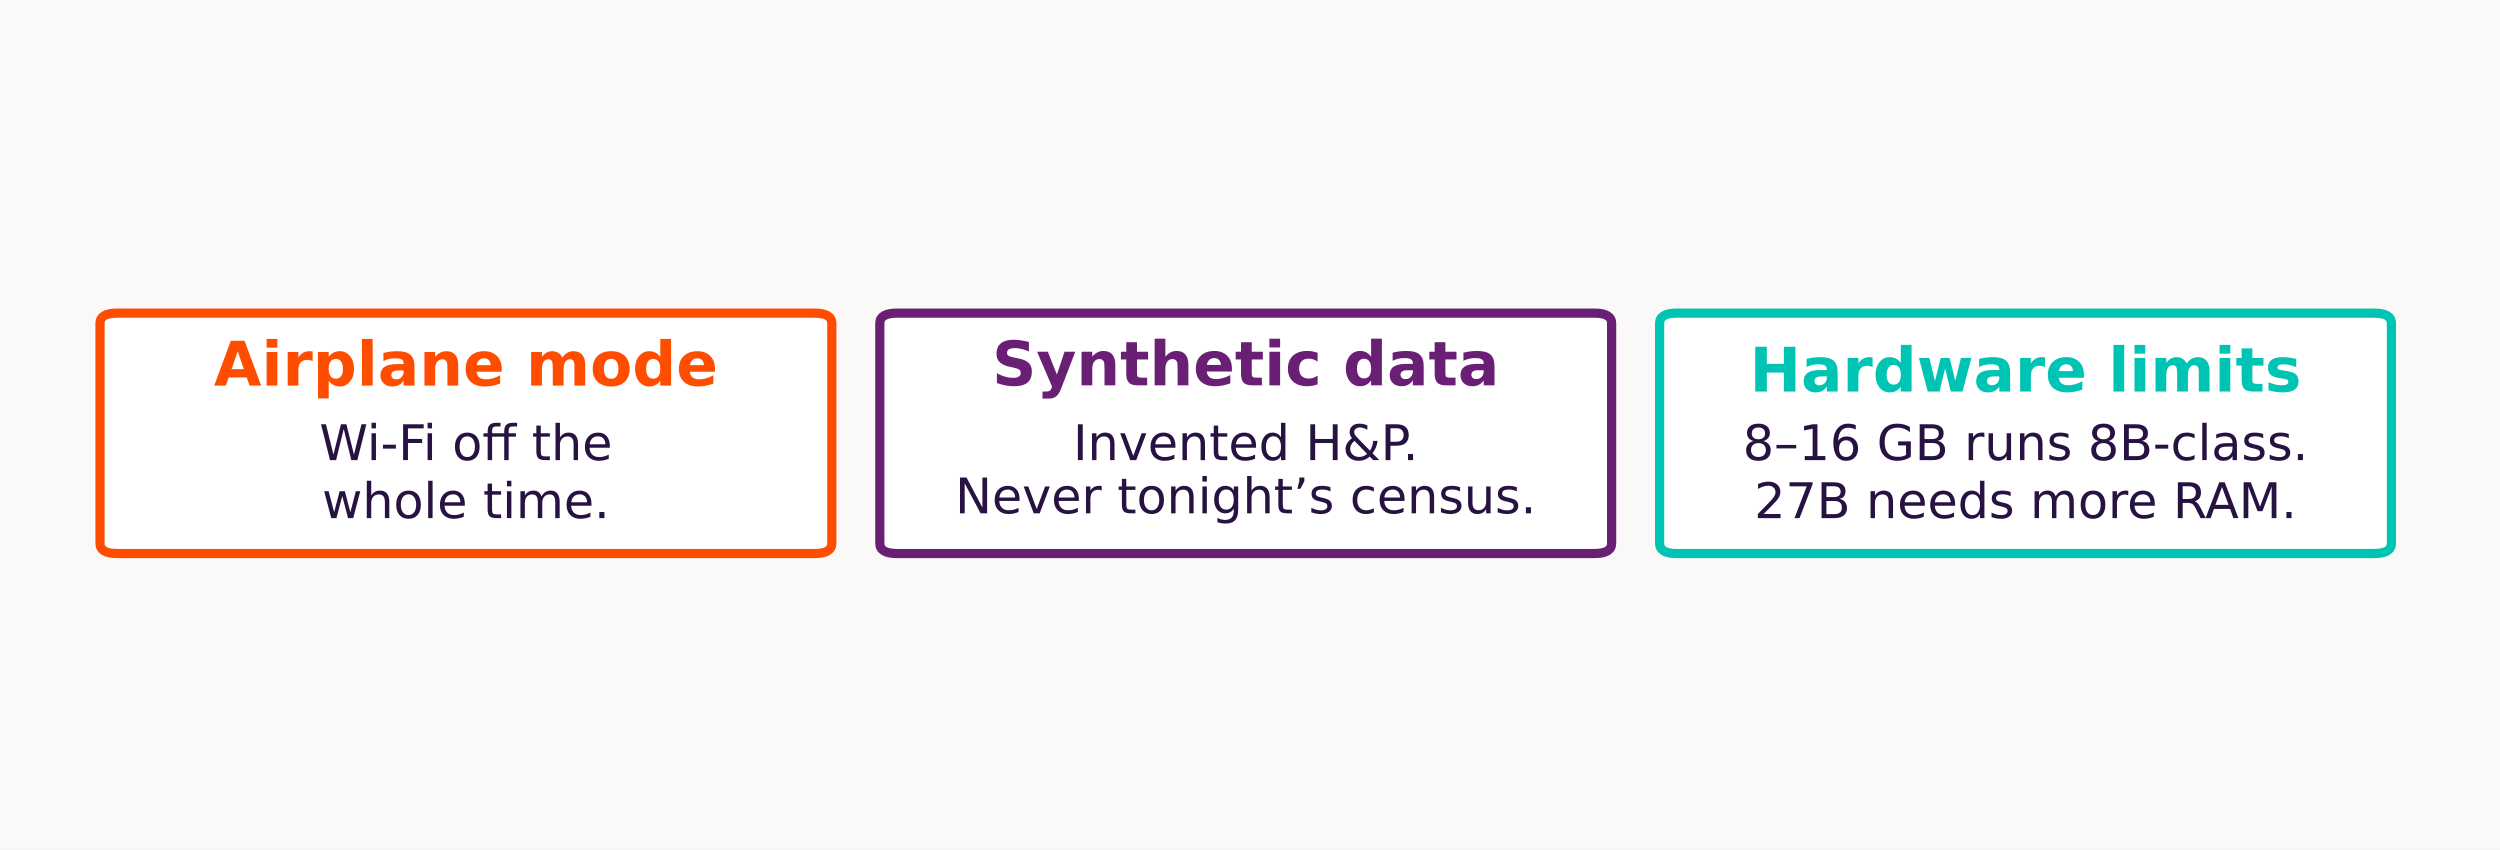
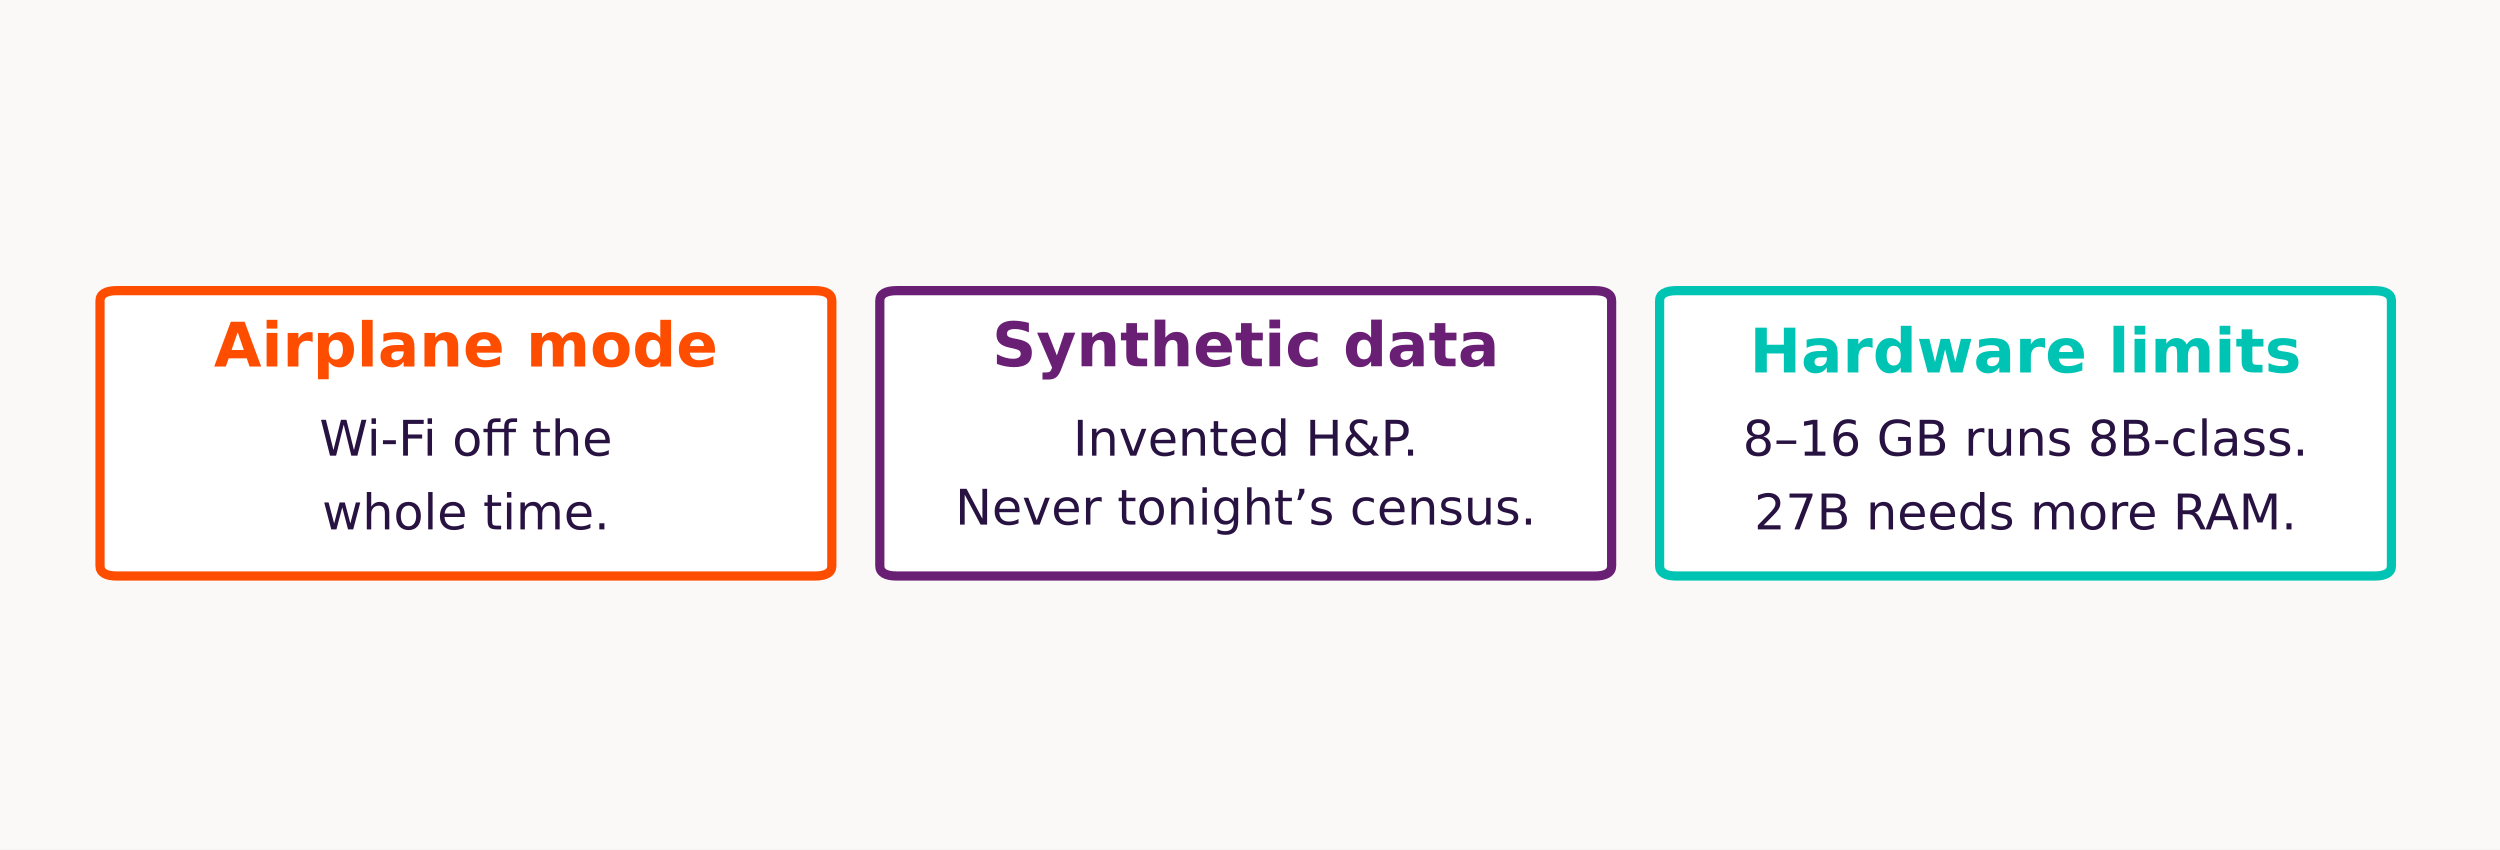
<svg xmlns="http://www.w3.org/2000/svg" xmlns:xlink="http://www.w3.org/1999/xlink" width="813.96pt" height="276.624pt" viewBox="0 0 813.96 276.624" version="1.1">
  <defs>
    <style type="text/css">*{stroke-linejoin: round; stroke-linecap: butt}</style>
  </defs>
  <g id="figure_1">
    <g id="patch_1">
      <path d="M 0 276.624  L 813.96 276.624  L 813.96 0  L 0 0  z " style="fill: #faf9f7" />
    </g>
    <g id="axes_1">
      <g id="patch_2">
-         <path d="M 38.142 180.216  L 265.248 180.216  Q 270.828 180.216 270.828 176.889  L 270.828 105.279  Q 270.828 101.952 265.248 101.952  L 38.142 101.952  Q 32.562 101.952 32.562 105.279  L 32.562 176.889  Q 32.562 180.216 38.142 180.216  z " clip-path="url(#pdde64c5abd)" style="fill: #ffffff; stroke: #ff4d00; stroke-width: 3; stroke-linejoin: miter" />
+         <path d="M 38.142 187.543  L 265.248 187.543  Q 270.828 187.543 270.828 184.216  L 270.828 97.952  Q 270.828 94.625 265.248 94.625  L 38.142 94.625  Q 32.562 94.625 32.562 97.952  L 32.562 184.216  Q 32.562 187.543 38.142 187.543  z " clip-path="url(#pe68e0b9856)" style="fill: #ffffff; stroke: #ff4d00; stroke-width: 3; stroke-linejoin: miter" />
      </g>
      <g id="patch_3">
-         <path d="M 292.032 180.216  L 519.138 180.216  Q 524.718 180.216 524.718 176.889  L 524.718 105.279  Q 524.718 101.952 519.138 101.952  L 292.032 101.952  Q 286.452 101.952 286.452 105.279  L 286.452 176.889  Q 286.452 180.216 292.032 180.216  z " clip-path="url(#pdde64c5abd)" style="fill: #ffffff; stroke: #691f74; stroke-width: 3; stroke-linejoin: miter" />
+         <path d="M 292.032 187.543  L 519.138 187.543  Q 524.718 187.543 524.718 184.216  L 524.718 97.952  Q 524.718 94.625 519.138 94.625  L 292.032 94.625  Q 286.452 94.625 286.452 97.952  L 286.452 184.216  Q 286.452 187.543 292.032 187.543  z " clip-path="url(#pe68e0b9856)" style="fill: #ffffff; stroke: #691f74; stroke-width: 3; stroke-linejoin: miter" />
      </g>
      <g id="patch_4">
-         <path d="M 545.922 180.216  L 773.028 180.216  Q 778.608 180.216 778.608 176.889  L 778.608 105.279  Q 778.608 101.952 773.028 101.952  L 545.922 101.952  Q 540.342 101.952 540.342 105.279  L 540.342 176.889  Q 540.342 180.216 545.922 180.216  z " clip-path="url(#pdde64c5abd)" style="fill: #ffffff; stroke: #00c4b3; stroke-width: 3; stroke-linejoin: miter" />
+         <path d="M 545.922 187.543  L 773.028 187.543  Q 778.608 187.543 778.608 184.216  L 778.608 97.952  Q 778.608 94.625 773.028 94.625  L 545.922 94.625  Q 540.342 94.625 540.342 97.952  L 540.342 184.216  Q 540.342 187.543 545.922 187.543  z " clip-path="url(#pe68e0b9856)" style="fill: #ffffff; stroke: #00c4b3; stroke-width: 3; stroke-linejoin: miter" />
      </g>
      <g id="text_1">
-         <g style="fill: #ff4d00" transform="translate(69.64812 125.5444) scale(0.2 -0.2)">
+         <g style="fill: #ff4d00" transform="translate(69.64812 119.3263) scale(0.2 -0.2)">
          <defs>
            <path id="DejaVuSans-Bold-24" d="M 3419 850  L 1538 850  L 1241 0  L 31 0  L 1759 4666  L 3194 4666  L 4922 0  L 3713 0  L 3419 850  z M 1838 1716  L 3116 1716  L 2478 3572  L 1838 1716  z " transform="scale(0.015625)" />
            <path id="DejaVuSans-Bold-4c" d="M 538 3500  L 1656 3500  L 1656 0  L 538 0  L 538 3500  z M 538 4863  L 1656 4863  L 1656 3950  L 538 3950  L 538 4863  z " transform="scale(0.015625)" />
            <path id="DejaVuSans-Bold-55" d="M 3138 2547  Q 2991 2616 2845 2648  Q 2700 2681 2553 2681  Q 2122 2681 1889 2404  Q 1656 2128 1656 1613  L 1656 0  L 538 0  L 538 3500  L 1656 3500  L 1656 2925  Q 1872 3269 2151 3426  Q 2431 3584 2822 3584  Q 2878 3584 2943 3579  Q 3009 3575 3134 3559  L 3138 2547  z " transform="scale(0.015625)" />
            <path id="DejaVuSans-Bold-53" d="M 1656 506  L 1656 -1331  L 538 -1331  L 538 3500  L 1656 3500  L 1656 2988  Q 1888 3294 2169 3439  Q 2450 3584 2816 3584  Q 3463 3584 3878 3070  Q 4294 2556 4294 1747  Q 4294 938 3878 423  Q 3463 -91 2816 -91  Q 2450 -91 2169 54  Q 1888 200 1656 506  z M 2400 2772  Q 2041 2772 1848 2508  Q 1656 2244 1656 1747  Q 1656 1250 1848 986  Q 2041 722 2400 722  Q 2759 722 2948 984  Q 3138 1247 3138 1747  Q 3138 2247 2948 2509  Q 2759 2772 2400 2772  z " transform="scale(0.015625)" />
            <path id="DejaVuSans-Bold-4f" d="M 538 4863  L 1656 4863  L 1656 0  L 538 0  L 538 4863  z " transform="scale(0.015625)" />
            <path id="DejaVuSans-Bold-44" d="M 2106 1575  Q 1756 1575 1579 1456  Q 1403 1338 1403 1106  Q 1403 894 1545 773  Q 1688 653 1941 653  Q 2256 653 2472 879  Q 2688 1106 2688 1447  L 2688 1575  L 2106 1575  z M 3816 1997  L 3816 0  L 2688 0  L 2688 519  Q 2463 200 2181 54  Q 1900 -91 1497 -91  Q 953 -91 614 226  Q 275 544 275 1050  Q 275 1666 698 1953  Q 1122 2241 2028 2241  L 2688 2241  L 2688 2328  Q 2688 2594 2478 2717  Q 2269 2841 1825 2841  Q 1466 2841 1156 2769  Q 847 2697 581 2553  L 581 3406  Q 941 3494 1303 3539  Q 1666 3584 2028 3584  Q 2975 3584 3395 3211  Q 3816 2838 3816 1997  z " transform="scale(0.015625)" />
            <path id="DejaVuSans-Bold-51" d="M 4056 2131  L 4056 0  L 2931 0  L 2931 347  L 2931 1631  Q 2931 2084 2911 2256  Q 2891 2428 2841 2509  Q 2775 2619 2662 2680  Q 2550 2741 2406 2741  Q 2056 2741 1856 2470  Q 1656 2200 1656 1722  L 1656 0  L 538 0  L 538 3500  L 1656 3500  L 1656 2988  Q 1909 3294 2193 3439  Q 2478 3584 2822 3584  Q 3428 3584 3742 3212  Q 4056 2841 4056 2131  z " transform="scale(0.015625)" />
            <path id="DejaVuSans-Bold-48" d="M 4031 1759  L 4031 1441  L 1416 1441  Q 1456 1047 1700 850  Q 1944 653 2381 653  Q 2734 653 3104 758  Q 3475 863 3866 1075  L 3866 213  Q 3469 63 3072 -14  Q 2675 -91 2278 -91  Q 1328 -91 801 392  Q 275 875 275 1747  Q 275 2603 792 3093  Q 1309 3584 2216 3584  Q 3041 3584 3536 3087  Q 4031 2591 4031 1759  z M 2881 2131  Q 2881 2450 2695 2645  Q 2509 2841 2209 2841  Q 1884 2841 1681 2658  Q 1478 2475 1428 2131  L 2881 2131  z " transform="scale(0.015625)" />
            <path id="DejaVuSans-Bold-3" transform="scale(0.015625)" />
            <path id="DejaVuSans-Bold-50" d="M 3781 2919  Q 3994 3244 4286 3414  Q 4578 3584 4928 3584  Q 5531 3584 5847 3212  Q 6163 2841 6163 2131  L 6163 0  L 5038 0  L 5038 1825  Q 5041 1866 5042 1909  Q 5044 1953 5044 2034  Q 5044 2406 4934 2573  Q 4825 2741 4581 2741  Q 4263 2741 4089 2478  Q 3916 2216 3909 1719  L 3909 0  L 2784 0  L 2784 1825  Q 2784 2406 2684 2573  Q 2584 2741 2328 2741  Q 2006 2741 1831 2477  Q 1656 2213 1656 1722  L 1656 0  L 531 0  L 531 3500  L 1656 3500  L 1656 2988  Q 1863 3284 2130 3434  Q 2397 3584 2719 3584  Q 3081 3584 3359 3409  Q 3638 3234 3781 2919  z " transform="scale(0.015625)" />
            <path id="DejaVuSans-Bold-52" d="M 2203 2784  Q 1831 2784 1636 2517  Q 1441 2250 1441 1747  Q 1441 1244 1636 976  Q 1831 709 2203 709  Q 2569 709 2762 976  Q 2956 1244 2956 1747  Q 2956 2250 2762 2517  Q 2569 2784 2203 2784  z M 2203 3584  Q 3106 3584 3614 3096  Q 4122 2609 4122 1747  Q 4122 884 3614 396  Q 3106 -91 2203 -91  Q 1297 -91 786 396  Q 275 884 275 1747  Q 275 2609 786 3096  Q 1297 3584 2203 3584  z " transform="scale(0.015625)" />
            <path id="DejaVuSans-Bold-47" d="M 2919 2988  L 2919 4863  L 4044 4863  L 4044 0  L 2919 0  L 2919 506  Q 2688 197 2409 53  Q 2131 -91 1766 -91  Q 1119 -91 703 423  Q 288 938 288 1747  Q 288 2556 703 3070  Q 1119 3584 1766 3584  Q 2128 3584 2408 3439  Q 2688 3294 2919 2988  z M 2181 722  Q 2541 722 2730 984  Q 2919 1247 2919 1747  Q 2919 2247 2730 2509  Q 2541 2772 2181 2772  Q 1825 2772 1636 2509  Q 1447 2247 1447 1747  Q 1447 1247 1636 984  Q 1825 722 2181 722  z " transform="scale(0.015625)" />
          </defs>
          <use xlink:href="#DejaVuSans-Bold-24" />
          <use xlink:href="#DejaVuSans-Bold-4c" transform="translate(77.39062 0)" />
          <use xlink:href="#DejaVuSans-Bold-55" transform="translate(111.6719 0)" />
          <use xlink:href="#DejaVuSans-Bold-53" transform="translate(160.9844 0)" />
          <use xlink:href="#DejaVuSans-Bold-4f" transform="translate(232.5625 0)" />
          <use xlink:href="#DejaVuSans-Bold-44" transform="translate(266.8438 0)" />
          <use xlink:href="#DejaVuSans-Bold-51" transform="translate(334.3281 0)" />
          <use xlink:href="#DejaVuSans-Bold-48" transform="translate(405.5156 0)" />
          <use xlink:href="#DejaVuSans-Bold-3" transform="translate(473.3438 0)" />
          <use xlink:href="#DejaVuSans-Bold-50" transform="translate(508.1562 0)" />
          <use xlink:href="#DejaVuSans-Bold-52" transform="translate(612.3594 0)" />
          <use xlink:href="#DejaVuSans-Bold-47" transform="translate(681.0625 0)" />
          <use xlink:href="#DejaVuSans-Bold-48" transform="translate(752.6406 0)" />
        </g>
      </g>
      <g id="text_2">
-         <g style="fill: #281241" transform="translate(103.9912 149.8058) scale(0.16 -0.16)">
+         <g style="fill: #281241" transform="translate(103.9912 148.3546) scale(0.16 -0.16)">
          <defs>
            <path id="DejaVuSans-3a" d="M 213 4666  L 850 4666  L 1831 722  L 2809 4666  L 3519 4666  L 4500 722  L 5478 4666  L 6119 4666  L 4947 0  L 4153 0  L 3169 4050  L 2175 0  L 1381 0  L 213 4666  z " transform="scale(0.015625)" />
            <path id="DejaVuSans-4c" d="M 603 3500  L 1178 3500  L 1178 0  L 603 0  L 603 3500  z M 603 4863  L 1178 4863  L 1178 4134  L 603 4134  L 603 4863  z " transform="scale(0.015625)" />
            <path id="DejaVuSans-10" d="M 313 2009  L 1997 2009  L 1997 1497  L 313 1497  L 313 2009  z " transform="scale(0.015625)" />
            <path id="DejaVuSans-29" d="M 628 4666  L 3309 4666  L 3309 4134  L 1259 4134  L 1259 2759  L 3109 2759  L 3109 2228  L 1259 2228  L 1259 0  L 628 0  L 628 4666  z " transform="scale(0.015625)" />
            <path id="DejaVuSans-3" transform="scale(0.015625)" />
            <path id="DejaVuSans-52" d="M 1959 3097  Q 1497 3097 1228 2736  Q 959 2375 959 1747  Q 959 1119 1226 758  Q 1494 397 1959 397  Q 2419 397 2687 759  Q 2956 1122 2956 1747  Q 2956 2369 2687 2733  Q 2419 3097 1959 3097  z M 1959 3584  Q 2709 3584 3137 3096  Q 3566 2609 3566 1747  Q 3566 888 3137 398  Q 2709 -91 1959 -91  Q 1206 -91 779 398  Q 353 888 353 1747  Q 353 2609 779 3096  Q 1206 3584 1959 3584  z " transform="scale(0.015625)" />
            <path id="DejaVuSans-13ae" d="M 4531 4863  L 4531 4384  L 3981 4384  Q 3672 4384 3551 4259  Q 3431 4134 3431 3809  L 3431 3500  L 4378 3500  L 4378 3053  L 3431 3053  L 3431 0  L 2853 0  L 2853 3053  L 1275 3053  L 1275 0  L 697 0  L 697 3053  L 147 3053  L 147 3500  L 697 3500  L 697 3744  Q 697 4328 969 4595  Q 1241 4863 1831 4863  L 2375 4863  L 2375 4384  L 1825 4384  Q 1516 4384 1394 4259  Q 1275 4134 1275 3809  L 1275 3500  L 2853 3500  L 2853 3744  Q 2853 4328 3125 4595  Q 3397 4863 3988 4863  L 4531 4863  z " transform="scale(0.015625)" />
            <path id="DejaVuSans-57" d="M 1172 4494  L 1172 3500  L 2356 3500  L 2356 3053  L 1172 3053  L 1172 1153  Q 1172 725 1289 603  Q 1406 481 1766 481  L 2356 481  L 2356 0  L 1766 0  Q 1100 0 847 248  Q 594 497 594 1153  L 594 3053  L 172 3053  L 172 3500  L 594 3500  L 594 4494  L 1172 4494  z " transform="scale(0.015625)" />
            <path id="DejaVuSans-4b" d="M 3513 2113  L 3513 0  L 2938 0  L 2938 2094  Q 2938 2591 2744 2837  Q 2550 3084 2163 3084  Q 1697 3084 1428 2787  Q 1159 2491 1159 1978  L 1159 0  L 581 0  L 581 4863  L 1159 4863  L 1159 2956  Q 1366 3272 1645 3428  Q 1925 3584 2291 3584  Q 2894 3584 3203 3211  Q 3513 2838 3513 2113  z " transform="scale(0.015625)" />
            <path id="DejaVuSans-48" d="M 3597 1894  L 3597 1613  L 953 1613  Q 991 1019 1311 708  Q 1631 397 2203 397  Q 2534 397 2845 478  Q 3156 559 3463 722  L 3463 178  Q 3153 47 2828 -22  Q 2503 -91 2169 -91  Q 1331 -91 842 396  Q 353 884 353 1716  Q 353 2575 817 3079  Q 1281 3584 2069 3584  Q 2775 3584 3186 3129  Q 3597 2675 3597 1894  z M 3022 2063  Q 3016 2534 2758 2815  Q 2500 3097 2075 3097  Q 1594 3097 1305 2825  Q 1016 2553 972 2059  L 3022 2063  z " transform="scale(0.015625)" />
          </defs>
          <use xlink:href="#DejaVuSans-3a" />
          <use xlink:href="#DejaVuSans-4c" transform="translate(96.67188 0)" />
          <use xlink:href="#DejaVuSans-10" transform="translate(124.4531 0)" />
          <use xlink:href="#DejaVuSans-29" transform="translate(160.5312 0)" />
          <use xlink:href="#DejaVuSans-4c" transform="translate(210.7656 0)" />
          <use xlink:href="#DejaVuSans-3" transform="translate(238.5469 0)" />
          <use xlink:href="#DejaVuSans-52" transform="translate(270.3281 0)" />
          <use xlink:href="#DejaVuSans-13ae" transform="translate(331.5156 0)" />
          <use xlink:href="#DejaVuSans-3" transform="translate(400.4062 0)" />
          <use xlink:href="#DejaVuSans-57" transform="translate(432.1875 0)" />
          <use xlink:href="#DejaVuSans-4b" transform="translate(471.3906 0)" />
          <use xlink:href="#DejaVuSans-48" transform="translate(534.7656 0)" />
        </g>
-         <g style="fill: #281241" transform="translate(104.8838 168.6858) scale(0.16 -0.16)">
+         <g style="fill: #281241" transform="translate(104.8838 172.3546) scale(0.16 -0.16)">
          <defs>
            <path id="DejaVuSans-5a" d="M 269 3500  L 844 3500  L 1563 769  L 2278 3500  L 2956 3500  L 3675 769  L 4391 3500  L 4966 3500  L 4050 0  L 3372 0  L 2619 2869  L 1863 0  L 1184 0  L 269 3500  z " transform="scale(0.015625)" />
            <path id="DejaVuSans-4f" d="M 603 4863  L 1178 4863  L 1178 0  L 603 0  L 603 4863  z " transform="scale(0.015625)" />
            <path id="DejaVuSans-50" d="M 3328 2828  Q 3544 3216 3844 3400  Q 4144 3584 4550 3584  Q 5097 3584 5394 3201  Q 5691 2819 5691 2113  L 5691 0  L 5113 0  L 5113 2094  Q 5113 2597 4934 2840  Q 4756 3084 4391 3084  Q 3944 3084 3684 2787  Q 3425 2491 3425 1978  L 3425 0  L 2847 0  L 2847 2094  Q 2847 2600 2669 2842  Q 2491 3084 2119 3084  Q 1678 3084 1418 2786  Q 1159 2488 1159 1978  L 1159 0  L 581 0  L 581 3500  L 1159 3500  L 1159 2956  Q 1356 3278 1631 3431  Q 1906 3584 2284 3584  Q 2666 3584 2933 3390  Q 3200 3197 3328 2828  z " transform="scale(0.015625)" />
            <path id="DejaVuSans-11" d="M 684 794  L 1344 794  L 1344 0  L 684 0  L 684 794  z " transform="scale(0.015625)" />
          </defs>
          <use xlink:href="#DejaVuSans-5a" />
          <use xlink:href="#DejaVuSans-4b" transform="translate(81.78125 0)" />
          <use xlink:href="#DejaVuSans-52" transform="translate(145.1562 0)" />
          <use xlink:href="#DejaVuSans-4f" transform="translate(206.3438 0)" />
          <use xlink:href="#DejaVuSans-48" transform="translate(234.125 0)" />
          <use xlink:href="#DejaVuSans-3" transform="translate(295.6562 0)" />
          <use xlink:href="#DejaVuSans-57" transform="translate(327.4375 0)" />
          <use xlink:href="#DejaVuSans-4c" transform="translate(366.6406 0)" />
          <use xlink:href="#DejaVuSans-50" transform="translate(394.4219 0)" />
          <use xlink:href="#DejaVuSans-48" transform="translate(491.8281 0)" />
          <use xlink:href="#DejaVuSans-11" transform="translate(553.3594 0)" />
        </g>
      </g>
      <g id="text_3">
-         <g style="fill: #691f74" transform="translate(323.0131 125.4663) scale(0.2 -0.2)">
+         <g style="fill: #691f74" transform="translate(323.0131 119.2481) scale(0.2 -0.2)">
          <defs>
            <path id="DejaVuSans-Bold-36" d="M 3834 4519  L 3834 3531  Q 3450 3703 3084 3790  Q 2719 3878 2394 3878  Q 1963 3878 1756 3759  Q 1550 3641 1550 3391  Q 1550 3203 1689 3098  Q 1828 2994 2194 2919  L 2706 2816  Q 3484 2659 3812 2340  Q 4141 2022 4141 1434  Q 4141 663 3683 286  Q 3225 -91 2284 -91  Q 1841 -91 1394 -6  Q 947 78 500 244  L 500 1259  Q 947 1022 1364 901  Q 1781 781 2169 781  Q 2563 781 2772 912  Q 2981 1044 2981 1288  Q 2981 1506 2839 1625  Q 2697 1744 2272 1838  L 1806 1941  Q 1106 2091 782 2419  Q 459 2747 459 3303  Q 459 4000 909 4375  Q 1359 4750 2203 4750  Q 2588 4750 2994 4692  Q 3400 4634 3834 4519  z " transform="scale(0.015625)" />
            <path id="DejaVuSans-Bold-5c" d="M 78 3500  L 1197 3500  L 2138 1125  L 2938 3500  L 4056 3500  L 2584 -331  Q 2363 -916 2067 -1148  Q 1772 -1381 1288 -1381  L 641 -1381  L 641 -647  L 991 -647  Q 1275 -647 1404 -556  Q 1534 -466 1606 -231  L 1638 -134  L 78 3500  z " transform="scale(0.015625)" />
            <path id="DejaVuSans-Bold-57" d="M 1759 4494  L 1759 3500  L 2913 3500  L 2913 2700  L 1759 2700  L 1759 1216  Q 1759 972 1856 886  Q 1953 800 2241 800  L 2816 800  L 2816 0  L 1856 0  Q 1194 0 917 276  Q 641 553 641 1216  L 641 2700  L 84 2700  L 84 3500  L 641 3500  L 641 4494  L 1759 4494  z " transform="scale(0.015625)" />
            <path id="DejaVuSans-Bold-4b" d="M 4056 2131  L 4056 0  L 2931 0  L 2931 347  L 2931 1625  Q 2931 2084 2911 2256  Q 2891 2428 2841 2509  Q 2775 2619 2662 2680  Q 2550 2741 2406 2741  Q 2056 2741 1856 2470  Q 1656 2200 1656 1722  L 1656 0  L 538 0  L 538 4863  L 1656 4863  L 1656 2988  Q 1909 3294 2193 3439  Q 2478 3584 2822 3584  Q 3428 3584 3742 3212  Q 4056 2841 4056 2131  z " transform="scale(0.015625)" />
            <path id="DejaVuSans-Bold-46" d="M 3366 3391  L 3366 2478  Q 3138 2634 2908 2709  Q 2678 2784 2431 2784  Q 1963 2784 1702 2511  Q 1441 2238 1441 1747  Q 1441 1256 1702 982  Q 1963 709 2431 709  Q 2694 709 2930 787  Q 3166 866 3366 1019  L 3366 103  Q 3103 6 2833 -42  Q 2563 -91 2291 -91  Q 1344 -91 809 395  Q 275 881 275 1747  Q 275 2613 809 3098  Q 1344 3584 2291 3584  Q 2566 3584 2833 3536  Q 3100 3488 3366 3391  z " transform="scale(0.015625)" />
          </defs>
          <use xlink:href="#DejaVuSans-Bold-36" />
          <use xlink:href="#DejaVuSans-Bold-5c" transform="translate(72.01562 0)" />
          <use xlink:href="#DejaVuSans-Bold-51" transform="translate(137.2031 0)" />
          <use xlink:href="#DejaVuSans-Bold-57" transform="translate(208.3906 0)" />
          <use xlink:href="#DejaVuSans-Bold-4b" transform="translate(256.1875 0)" />
          <use xlink:href="#DejaVuSans-Bold-48" transform="translate(327.375 0)" />
          <use xlink:href="#DejaVuSans-Bold-57" transform="translate(395.2031 0)" />
          <use xlink:href="#DejaVuSans-Bold-4c" transform="translate(443 0)" />
          <use xlink:href="#DejaVuSans-Bold-46" transform="translate(477.2812 0)" />
          <use xlink:href="#DejaVuSans-Bold-3" transform="translate(536.5625 0)" />
          <use xlink:href="#DejaVuSans-Bold-47" transform="translate(571.375 0)" />
          <use xlink:href="#DejaVuSans-Bold-44" transform="translate(642.9531 0)" />
          <use xlink:href="#DejaVuSans-Bold-57" transform="translate(710.4375 0)" />
          <use xlink:href="#DejaVuSans-Bold-44" transform="translate(758.2344 0)" />
        </g>
      </g>
      <g id="text_4">
-         <g style="fill: #281241" transform="translate(349.3725 149.8058) scale(0.16 -0.16)">
+         <g style="fill: #281241" transform="translate(349.3725 148.3546) scale(0.16 -0.16)">
          <defs>
            <path id="DejaVuSans-2c" d="M 628 4666  L 1259 4666  L 1259 0  L 628 0  L 628 4666  z " transform="scale(0.015625)" />
            <path id="DejaVuSans-51" d="M 3513 2113  L 3513 0  L 2938 0  L 2938 2094  Q 2938 2591 2744 2837  Q 2550 3084 2163 3084  Q 1697 3084 1428 2787  Q 1159 2491 1159 1978  L 1159 0  L 581 0  L 581 3500  L 1159 3500  L 1159 2956  Q 1366 3272 1645 3428  Q 1925 3584 2291 3584  Q 2894 3584 3203 3211  Q 3513 2838 3513 2113  z " transform="scale(0.015625)" />
            <path id="DejaVuSans-59" d="M 191 3500  L 800 3500  L 1894 563  L 2988 3500  L 3597 3500  L 2284 0  L 1503 0  L 191 3500  z " transform="scale(0.015625)" />
            <path id="DejaVuSans-47" d="M 2906 2969  L 2906 4863  L 3481 4863  L 3481 0  L 2906 0  L 2906 525  Q 2725 213 2448 61  Q 2172 -91 1784 -91  Q 1150 -91 751 415  Q 353 922 353 1747  Q 353 2572 751 3078  Q 1150 3584 1784 3584  Q 2172 3584 2448 3432  Q 2725 3281 2906 2969  z M 947 1747  Q 947 1113 1208 752  Q 1469 391 1925 391  Q 2381 391 2643 752  Q 2906 1113 2906 1747  Q 2906 2381 2643 2742  Q 2381 3103 1925 3103  Q 1469 3103 1208 2742  Q 947 2381 947 1747  z " transform="scale(0.015625)" />
            <path id="DejaVuSans-2b" d="M 628 4666  L 1259 4666  L 1259 2753  L 3553 2753  L 3553 4666  L 4184 4666  L 4184 0  L 3553 0  L 3553 2222  L 1259 2222  L 1259 0  L 628 0  L 628 4666  z " transform="scale(0.015625)" />
            <path id="DejaVuSans-9" d="M 1556 2509  Q 1272 2256 1139 2004  Q 1006 1753 1006 1478  Q 1006 1022 1337 719  Q 1669 416 2169 416  Q 2466 416 2725 514  Q 2984 613 3213 813  L 1556 2509  z M 1997 2859  L 3584 1234  Q 3769 1513 3872 1830  Q 3975 2147 3994 2503  L 4575 2503  Q 4538 2091 4375 1687  Q 4213 1284 3922 891  L 4794 0  L 4006 0  L 3559 459  Q 3234 181 2878 45  Q 2522 -91 2113 -91  Q 1359 -91 881 339  Q 403 769 403 1441  Q 403 1841 612 2192  Q 822 2544 1241 2853  Q 1091 3050 1012 3245  Q 934 3441 934 3628  Q 934 4134 1281 4442  Q 1628 4750 2203 4750  Q 2463 4750 2720 4694  Q 2978 4638 3244 4525  L 3244 3956  Q 2972 4103 2725 4179  Q 2478 4256 2266 4256  Q 1938 4256 1733 4082  Q 1528 3909 1528 3634  Q 1528 3475 1620 3314  Q 1713 3153 1997 2859  z " transform="scale(0.015625)" />
            <path id="DejaVuSans-33" d="M 1259 4147  L 1259 2394  L 2053 2394  Q 2494 2394 2734 2622  Q 2975 2850 2975 3272  Q 2975 3691 2734 3919  Q 2494 4147 2053 4147  L 1259 4147  z M 628 4666  L 2053 4666  Q 2838 4666 3239 4311  Q 3641 3956 3641 3272  Q 3641 2581 3239 2228  Q 2838 1875 2053 1875  L 1259 1875  L 1259 0  L 628 0  L 628 4666  z " transform="scale(0.015625)" />
          </defs>
          <use xlink:href="#DejaVuSans-2c" />
          <use xlink:href="#DejaVuSans-51" transform="translate(29.5 0)" />
          <use xlink:href="#DejaVuSans-59" transform="translate(92.875 0)" />
          <use xlink:href="#DejaVuSans-48" transform="translate(152.0625 0)" />
          <use xlink:href="#DejaVuSans-51" transform="translate(213.5938 0)" />
          <use xlink:href="#DejaVuSans-57" transform="translate(276.9688 0)" />
          <use xlink:href="#DejaVuSans-48" transform="translate(316.1719 0)" />
          <use xlink:href="#DejaVuSans-47" transform="translate(377.7031 0)" />
          <use xlink:href="#DejaVuSans-3" transform="translate(441.1875 0)" />
          <use xlink:href="#DejaVuSans-2b" transform="translate(472.9688 0)" />
          <use xlink:href="#DejaVuSans-9" transform="translate(548.1719 0)" />
          <use xlink:href="#DejaVuSans-33" transform="translate(626.1562 0)" />
          <use xlink:href="#DejaVuSans-11" transform="translate(670.875 0)" />
        </g>
-         <g style="fill: #281241" transform="translate(310.9887 167.1358) scale(0.16 -0.16)">
+         <g style="fill: #281241" transform="translate(310.9887 170.8046) scale(0.16 -0.16)">
          <defs>
            <path id="DejaVuSans-31" d="M 628 4666  L 1478 4666  L 3547 763  L 3547 4666  L 4159 4666  L 4159 0  L 3309 0  L 1241 3903  L 1241 0  L 628 0  L 628 4666  z " transform="scale(0.015625)" />
            <path id="DejaVuSans-55" d="M 2631 2963  Q 2534 3019 2420 3045  Q 2306 3072 2169 3072  Q 1681 3072 1420 2755  Q 1159 2438 1159 1844  L 1159 0  L 581 0  L 581 3500  L 1159 3500  L 1159 2956  Q 1341 3275 1631 3429  Q 1922 3584 2338 3584  Q 2397 3584 2469 3576  Q 2541 3569 2628 3553  L 2631 2963  z " transform="scale(0.015625)" />
            <path id="DejaVuSans-4a" d="M 2906 1791  Q 2906 2416 2648 2759  Q 2391 3103 1925 3103  Q 1463 3103 1205 2759  Q 947 2416 947 1791  Q 947 1169 1205 825  Q 1463 481 1925 481  Q 2391 481 2648 825  Q 2906 1169 2906 1791  z M 3481 434  Q 3481 -459 3084 -895  Q 2688 -1331 1869 -1331  Q 1566 -1331 1297 -1286  Q 1028 -1241 775 -1147  L 775 -588  Q 1028 -725 1275 -790  Q 1522 -856 1778 -856  Q 2344 -856 2625 -561  Q 2906 -266 2906 331  L 2906 616  Q 2728 306 2450 153  Q 2172 0 1784 0  Q 1141 0 747 490  Q 353 981 353 1791  Q 353 2603 747 3093  Q 1141 3584 1784 3584  Q 2172 3584 2450 3431  Q 2728 3278 2906 2969  L 2906 3500  L 3481 3500  L 3481 434  z " transform="scale(0.015625)" />
            <path id="DejaVuSans-afb" d="M 813 4666  L 1472 4666  L 1472 4191  L 959 3194  L 556 3194  L 813 4191  L 813 4666  z " transform="scale(0.015625)" />
            <path id="DejaVuSans-56" d="M 2834 3397  L 2834 2853  Q 2591 2978 2328 3040  Q 2066 3103 1784 3103  Q 1356 3103 1142 2972  Q 928 2841 928 2578  Q 928 2378 1081 2264  Q 1234 2150 1697 2047  L 1894 2003  Q 2506 1872 2764 1633  Q 3022 1394 3022 966  Q 3022 478 2636 193  Q 2250 -91 1575 -91  Q 1294 -91 989 -36  Q 684 19 347 128  L 347 722  Q 666 556 975 473  Q 1284 391 1588 391  Q 1994 391 2212 530  Q 2431 669 2431 922  Q 2431 1156 2273 1281  Q 2116 1406 1581 1522  L 1381 1569  Q 847 1681 609 1914  Q 372 2147 372 2553  Q 372 3047 722 3315  Q 1072 3584 1716 3584  Q 2034 3584 2315 3537  Q 2597 3491 2834 3397  z " transform="scale(0.015625)" />
            <path id="DejaVuSans-46" d="M 3122 3366  L 3122 2828  Q 2878 2963 2633 3030  Q 2388 3097 2138 3097  Q 1578 3097 1268 2742  Q 959 2388 959 1747  Q 959 1106 1268 751  Q 1578 397 2138 397  Q 2388 397 2633 464  Q 2878 531 3122 666  L 3122 134  Q 2881 22 2623 -34  Q 2366 -91 2075 -91  Q 1284 -91 818 406  Q 353 903 353 1747  Q 353 2603 823 3093  Q 1294 3584 2113 3584  Q 2378 3584 2631 3529  Q 2884 3475 3122 3366  z " transform="scale(0.015625)" />
            <path id="DejaVuSans-58" d="M 544 1381  L 544 3500  L 1119 3500  L 1119 1403  Q 1119 906 1312 657  Q 1506 409 1894 409  Q 2359 409 2629 706  Q 2900 1003 2900 1516  L 2900 3500  L 3475 3500  L 3475 0  L 2900 0  L 2900 538  Q 2691 219 2414 64  Q 2138 -91 1772 -91  Q 1169 -91 856 284  Q 544 659 544 1381  z M 1991 3584  L 1991 3584  z " transform="scale(0.015625)" />
          </defs>
          <use xlink:href="#DejaVuSans-31" />
          <use xlink:href="#DejaVuSans-48" transform="translate(74.8125 0)" />
          <use xlink:href="#DejaVuSans-59" transform="translate(136.3438 0)" />
          <use xlink:href="#DejaVuSans-48" transform="translate(195.5312 0)" />
          <use xlink:href="#DejaVuSans-55" transform="translate(257.0625 0)" />
          <use xlink:href="#DejaVuSans-3" transform="translate(298.1719 0)" />
          <use xlink:href="#DejaVuSans-57" transform="translate(329.9531 0)" />
          <use xlink:href="#DejaVuSans-52" transform="translate(369.1562 0)" />
          <use xlink:href="#DejaVuSans-51" transform="translate(430.3438 0)" />
          <use xlink:href="#DejaVuSans-4c" transform="translate(493.7188 0)" />
          <use xlink:href="#DejaVuSans-4a" transform="translate(521.5 0)" />
          <use xlink:href="#DejaVuSans-4b" transform="translate(584.9844 0)" />
          <use xlink:href="#DejaVuSans-57" transform="translate(648.3594 0)" />
          <use xlink:href="#DejaVuSans-afb" transform="translate(687.5625 0)" />
          <use xlink:href="#DejaVuSans-56" transform="translate(719.3438 0)" />
          <use xlink:href="#DejaVuSans-3" transform="translate(771.4375 0)" />
          <use xlink:href="#DejaVuSans-46" transform="translate(803.2188 0)" />
          <use xlink:href="#DejaVuSans-48" transform="translate(858.2031 0)" />
          <use xlink:href="#DejaVuSans-51" transform="translate(919.7344 0)" />
          <use xlink:href="#DejaVuSans-56" transform="translate(983.1094 0)" />
          <use xlink:href="#DejaVuSans-58" transform="translate(1035.203 0)" />
          <use xlink:href="#DejaVuSans-56" transform="translate(1098.578 0)" />
          <use xlink:href="#DejaVuSans-11" transform="translate(1150.672 0)" />
        </g>
      </g>
      <g id="text_5">
-         <g style="fill: #00c4b3" transform="translate(569.65 127.4819) scale(0.2 -0.2)">
+         <g style="fill: #00c4b3" transform="translate(569.65 121.2638) scale(0.2 -0.2)">
          <defs>
            <path id="DejaVuSans-Bold-2b" d="M 588 4666  L 1791 4666  L 1791 2888  L 3566 2888  L 3566 4666  L 4769 4666  L 4769 0  L 3566 0  L 3566 1978  L 1791 1978  L 1791 0  L 588 0  L 588 4666  z " transform="scale(0.015625)" />
            <path id="DejaVuSans-Bold-5a" d="M 225 3500  L 1313 3500  L 1900 1088  L 2491 3500  L 3425 3500  L 4013 1113  L 4603 3500  L 5691 3500  L 4769 0  L 3547 0  L 2956 2406  L 2369 0  L 1147 0  L 225 3500  z " transform="scale(0.015625)" />
            <path id="DejaVuSans-Bold-56" d="M 3272 3391  L 3272 2541  Q 2913 2691 2578 2766  Q 2244 2841 1947 2841  Q 1628 2841 1473 2761  Q 1319 2681 1319 2516  Q 1319 2381 1436 2309  Q 1553 2238 1856 2203  L 2053 2175  Q 2913 2066 3209 1816  Q 3506 1566 3506 1031  Q 3506 472 3093 190  Q 2681 -91 1863 -91  Q 1516 -91 1145 -36  Q 775 19 384 128  L 384 978  Q 719 816 1070 734  Q 1422 653 1784 653  Q 2113 653 2278 743  Q 2444 834 2444 1013  Q 2444 1163 2330 1236  Q 2216 1309 1875 1350  L 1678 1375  Q 931 1469 631 1722  Q 331 1975 331 2491  Q 331 3047 712 3315  Q 1094 3584 1881 3584  Q 2191 3584 2531 3537  Q 2872 3491 3272 3391  z " transform="scale(0.015625)" />
          </defs>
          <use xlink:href="#DejaVuSans-Bold-2b" />
          <use xlink:href="#DejaVuSans-Bold-44" transform="translate(83.6875 0)" />
          <use xlink:href="#DejaVuSans-Bold-55" transform="translate(151.1719 0)" />
          <use xlink:href="#DejaVuSans-Bold-47" transform="translate(200.4844 0)" />
          <use xlink:href="#DejaVuSans-Bold-5a" transform="translate(272.0625 0)" />
          <use xlink:href="#DejaVuSans-Bold-44" transform="translate(364.4531 0)" />
          <use xlink:href="#DejaVuSans-Bold-55" transform="translate(431.9375 0)" />
          <use xlink:href="#DejaVuSans-Bold-48" transform="translate(481.25 0)" />
          <use xlink:href="#DejaVuSans-Bold-3" transform="translate(549.0781 0)" />
          <use xlink:href="#DejaVuSans-Bold-4f" transform="translate(583.8906 0)" />
          <use xlink:href="#DejaVuSans-Bold-4c" transform="translate(618.1719 0)" />
          <use xlink:href="#DejaVuSans-Bold-50" transform="translate(652.4531 0)" />
          <use xlink:href="#DejaVuSans-Bold-4c" transform="translate(756.6562 0)" />
          <use xlink:href="#DejaVuSans-Bold-57" transform="translate(790.9375 0)" />
          <use xlink:href="#DejaVuSans-Bold-56" transform="translate(838.7344 0)" />
        </g>
      </g>
      <g id="text_6">
-         <g style="fill: #281241" transform="translate(567.4275 149.8058) scale(0.16 -0.16)">
+         <g style="fill: #281241" transform="translate(567.4275 148.3546) scale(0.16 -0.16)">
          <defs>
            <path id="DejaVuSans-1b" d="M 2034 2216  Q 1584 2216 1326 1975  Q 1069 1734 1069 1313  Q 1069 891 1326 650  Q 1584 409 2034 409  Q 2484 409 2743 651  Q 3003 894 3003 1313  Q 3003 1734 2745 1975  Q 2488 2216 2034 2216  z M 1403 2484  Q 997 2584 770 2862  Q 544 3141 544 3541  Q 544 4100 942 4425  Q 1341 4750 2034 4750  Q 2731 4750 3128 4425  Q 3525 4100 3525 3541  Q 3525 3141 3298 2862  Q 3072 2584 2669 2484  Q 3125 2378 3379 2068  Q 3634 1759 3634 1313  Q 3634 634 3220 271  Q 2806 -91 2034 -91  Q 1263 -91 848 271  Q 434 634 434 1313  Q 434 1759 690 2068  Q 947 2378 1403 2484  z M 1172 3481  Q 1172 3119 1398 2916  Q 1625 2713 2034 2713  Q 2441 2713 2670 2916  Q 2900 3119 2900 3481  Q 2900 3844 2670 4047  Q 2441 4250 2034 4250  Q 1625 4250 1398 4047  Q 1172 3844 1172 3481  z " transform="scale(0.015625)" />
            <path id="DejaVuSans-af5" d="M 313 1978  L 2888 1978  L 2888 1528  L 313 1528  L 313 1978  z " transform="scale(0.015625)" />
            <path id="DejaVuSans-14" d="M 794 531  L 1825 531  L 1825 4091  L 703 3866  L 703 4441  L 1819 4666  L 2450 4666  L 2450 531  L 3481 531  L 3481 0  L 794 0  L 794 531  z " transform="scale(0.015625)" />
            <path id="DejaVuSans-19" d="M 2113 2584  Q 1688 2584 1439 2293  Q 1191 2003 1191 1497  Q 1191 994 1439 701  Q 1688 409 2113 409  Q 2538 409 2786 701  Q 3034 994 3034 1497  Q 3034 2003 2786 2293  Q 2538 2584 2113 2584  z M 3366 4563  L 3366 3988  Q 3128 4100 2886 4159  Q 2644 4219 2406 4219  Q 1781 4219 1451 3797  Q 1122 3375 1075 2522  Q 1259 2794 1537 2939  Q 1816 3084 2150 3084  Q 2853 3084 3261 2657  Q 3669 2231 3669 1497  Q 3669 778 3244 343  Q 2819 -91 2113 -91  Q 1303 -91 875 529  Q 447 1150 447 2328  Q 447 3434 972 4092  Q 1497 4750 2381 4750  Q 2619 4750 2861 4703  Q 3103 4656 3366 4563  z " transform="scale(0.015625)" />
            <path id="DejaVuSans-2a" d="M 3809 666  L 3809 1919  L 2778 1919  L 2778 2438  L 4434 2438  L 4434 434  Q 4069 175 3628 42  Q 3188 -91 2688 -91  Q 1594 -91 976 548  Q 359 1188 359 2328  Q 359 3472 976 4111  Q 1594 4750 2688 4750  Q 3144 4750 3555 4637  Q 3966 4525 4313 4306  L 4313 3634  Q 3963 3931 3569 4081  Q 3175 4231 2741 4231  Q 1884 4231 1454 3753  Q 1025 3275 1025 2328  Q 1025 1384 1454 906  Q 1884 428 2741 428  Q 3075 428 3337 486  Q 3600 544 3809 666  z " transform="scale(0.015625)" />
            <path id="DejaVuSans-25" d="M 1259 2228  L 1259 519  L 2272 519  Q 2781 519 3026 730  Q 3272 941 3272 1375  Q 3272 1813 3026 2020  Q 2781 2228 2272 2228  L 1259 2228  z M 1259 4147  L 1259 2741  L 2194 2741  Q 2656 2741 2882 2914  Q 3109 3088 3109 3444  Q 3109 3797 2882 3972  Q 2656 4147 2194 4147  L 1259 4147  z M 628 4666  L 2241 4666  Q 2963 4666 3353 4366  Q 3744 4066 3744 3513  Q 3744 3084 3544 2831  Q 3344 2578 2956 2516  Q 3422 2416 3680 2098  Q 3938 1781 3938 1306  Q 3938 681 3513 340  Q 3088 0 2303 0  L 628 0  L 628 4666  z " transform="scale(0.015625)" />
            <path id="DejaVuSans-44" d="M 2194 1759  Q 1497 1759 1228 1600  Q 959 1441 959 1056  Q 959 750 1161 570  Q 1363 391 1709 391  Q 2188 391 2477 730  Q 2766 1069 2766 1631  L 2766 1759  L 2194 1759  z M 3341 1997  L 3341 0  L 2766 0  L 2766 531  Q 2569 213 2275 61  Q 1981 -91 1556 -91  Q 1019 -91 701 211  Q 384 513 384 1019  Q 384 1609 779 1909  Q 1175 2209 1959 2209  L 2766 2209  L 2766 2266  Q 2766 2663 2505 2880  Q 2244 3097 1772 3097  Q 1472 3097 1187 3025  Q 903 2953 641 2809  L 641 3341  Q 956 3463 1253 3523  Q 1550 3584 1831 3584  Q 2591 3584 2966 3190  Q 3341 2797 3341 1997  z " transform="scale(0.015625)" />
          </defs>
          <use xlink:href="#DejaVuSans-1b" />
          <use xlink:href="#DejaVuSans-af5" transform="translate(63.625 0)" />
          <use xlink:href="#DejaVuSans-14" transform="translate(113.625 0)" />
          <use xlink:href="#DejaVuSans-19" transform="translate(177.25 0)" />
          <use xlink:href="#DejaVuSans-3" transform="translate(240.875 0)" />
          <use xlink:href="#DejaVuSans-2a" transform="translate(272.6562 0)" />
          <use xlink:href="#DejaVuSans-25" transform="translate(350.1406 0)" />
          <use xlink:href="#DejaVuSans-3" transform="translate(418.75 0)" />
          <use xlink:href="#DejaVuSans-55" transform="translate(450.5312 0)" />
          <use xlink:href="#DejaVuSans-58" transform="translate(491.6406 0)" />
          <use xlink:href="#DejaVuSans-51" transform="translate(555.0156 0)" />
          <use xlink:href="#DejaVuSans-56" transform="translate(618.3906 0)" />
          <use xlink:href="#DejaVuSans-3" transform="translate(670.4844 0)" />
          <use xlink:href="#DejaVuSans-1b" transform="translate(702.2656 0)" />
          <use xlink:href="#DejaVuSans-25" transform="translate(765.8906 0)" />
          <use xlink:href="#DejaVuSans-10" transform="translate(834.5 0)" />
          <use xlink:href="#DejaVuSans-46" transform="translate(870.5781 0)" />
          <use xlink:href="#DejaVuSans-4f" transform="translate(925.5625 0)" />
          <use xlink:href="#DejaVuSans-44" transform="translate(953.3438 0)" />
          <use xlink:href="#DejaVuSans-56" transform="translate(1014.625 0)" />
          <use xlink:href="#DejaVuSans-56" transform="translate(1066.719 0)" />
          <use xlink:href="#DejaVuSans-11" transform="translate(1118.812 0)" />
        </g>
-         <g style="fill: #281241" transform="translate(571.1425 168.6858) scale(0.16 -0.16)">
+         <g style="fill: #281241" transform="translate(571.1425 172.3546) scale(0.16 -0.16)">
          <defs>
            <path id="DejaVuSans-15" d="M 1228 531  L 3431 531  L 3431 0  L 469 0  L 469 531  Q 828 903 1448 1529  Q 2069 2156 2228 2338  Q 2531 2678 2651 2914  Q 2772 3150 2772 3378  Q 2772 3750 2511 3984  Q 2250 4219 1831 4219  Q 1534 4219 1204 4116  Q 875 4013 500 3803  L 500 4441  Q 881 4594 1212 4672  Q 1544 4750 1819 4750  Q 2544 4750 2975 4387  Q 3406 4025 3406 3419  Q 3406 3131 3298 2873  Q 3191 2616 2906 2266  Q 2828 2175 2409 1742  Q 1991 1309 1228 531  z " transform="scale(0.015625)" />
            <path id="DejaVuSans-1a" d="M 525 4666  L 3525 4666  L 3525 4397  L 1831 0  L 1172 0  L 2766 4134  L 525 4134  L 525 4666  z " transform="scale(0.015625)" />
            <path id="DejaVuSans-35" d="M 2841 2188  Q 3044 2119 3236 1894  Q 3428 1669 3622 1275  L 4263 0  L 3584 0  L 2988 1197  Q 2756 1666 2539 1819  Q 2322 1972 1947 1972  L 1259 1972  L 1259 0  L 628 0  L 628 4666  L 2053 4666  Q 2853 4666 3247 4331  Q 3641 3997 3641 3322  Q 3641 2881 3436 2590  Q 3231 2300 2841 2188  z M 1259 4147  L 1259 2491  L 2053 2491  Q 2509 2491 2742 2702  Q 2975 2913 2975 3322  Q 2975 3731 2742 3939  Q 2509 4147 2053 4147  L 1259 4147  z " transform="scale(0.015625)" />
            <path id="DejaVuSans-24" d="M 2188 4044  L 1331 1722  L 3047 1722  L 2188 4044  z M 1831 4666  L 2547 4666  L 4325 0  L 3669 0  L 3244 1197  L 1141 1197  L 716 0  L 50 0  L 1831 4666  z " transform="scale(0.015625)" />
            <path id="DejaVuSans-30" d="M 628 4666  L 1569 4666  L 2759 1491  L 3956 4666  L 4897 4666  L 4897 0  L 4281 0  L 4281 4097  L 3078 897  L 2444 897  L 1241 4097  L 1241 0  L 628 0  L 628 4666  z " transform="scale(0.015625)" />
          </defs>
          <use xlink:href="#DejaVuSans-15" />
          <use xlink:href="#DejaVuSans-1a" transform="translate(63.625 0)" />
          <use xlink:href="#DejaVuSans-25" transform="translate(127.25 0)" />
          <use xlink:href="#DejaVuSans-3" transform="translate(195.8594 0)" />
          <use xlink:href="#DejaVuSans-51" transform="translate(227.6406 0)" />
          <use xlink:href="#DejaVuSans-48" transform="translate(291.0156 0)" />
          <use xlink:href="#DejaVuSans-48" transform="translate(352.5469 0)" />
          <use xlink:href="#DejaVuSans-47" transform="translate(414.0781 0)" />
          <use xlink:href="#DejaVuSans-56" transform="translate(477.5625 0)" />
          <use xlink:href="#DejaVuSans-3" transform="translate(529.6562 0)" />
          <use xlink:href="#DejaVuSans-50" transform="translate(561.4375 0)" />
          <use xlink:href="#DejaVuSans-52" transform="translate(658.8438 0)" />
          <use xlink:href="#DejaVuSans-55" transform="translate(720.0312 0)" />
          <use xlink:href="#DejaVuSans-48" transform="translate(758.9375 0)" />
          <use xlink:href="#DejaVuSans-3" transform="translate(820.4688 0)" />
          <use xlink:href="#DejaVuSans-35" transform="translate(852.25 0)" />
          <use xlink:href="#DejaVuSans-24" transform="translate(917.6875 0)" />
          <use xlink:href="#DejaVuSans-30" transform="translate(986.0938 0)" />
          <use xlink:href="#DejaVuSans-11" transform="translate(1072.375 0)" />
        </g>
      </g>
    </g>
  </g>
  <defs>
-     <clipPath id="pdde64c5abd">
+     <clipPath id="pe68e0b9856">
      <rect x="10.8" y="10.8" width="792.36" height="255.024" />
    </clipPath>
  </defs>
</svg>
